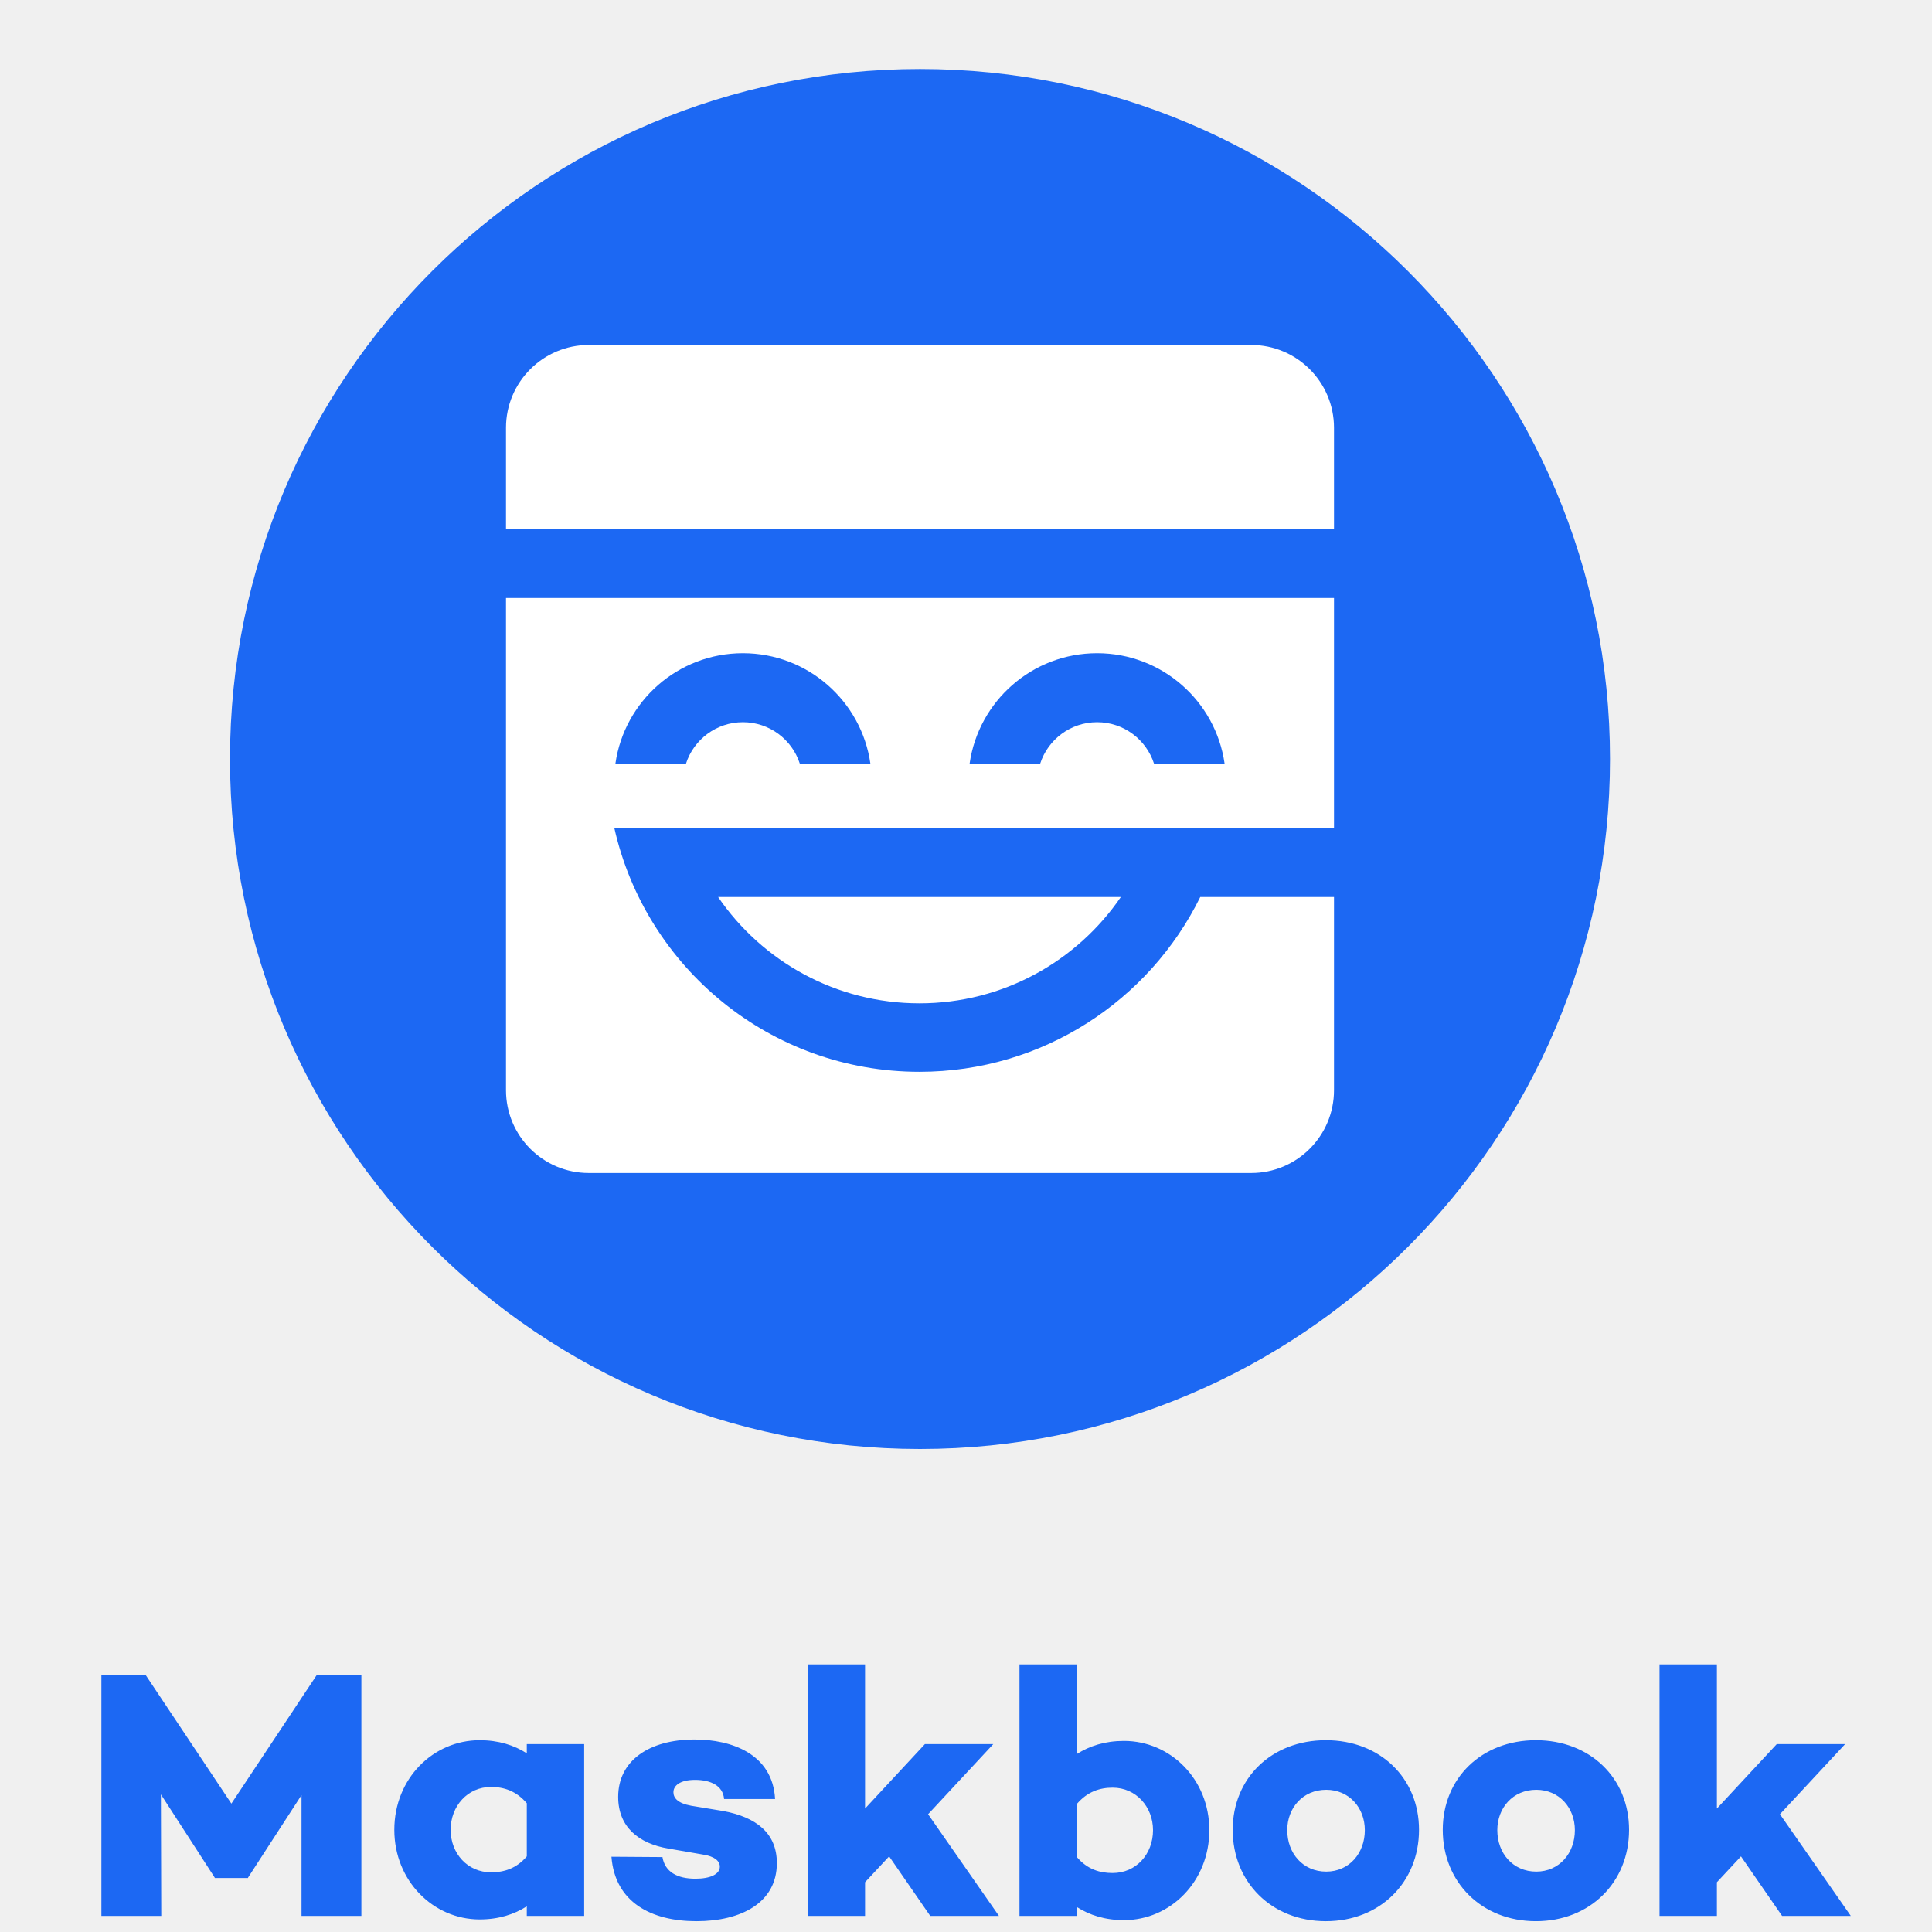
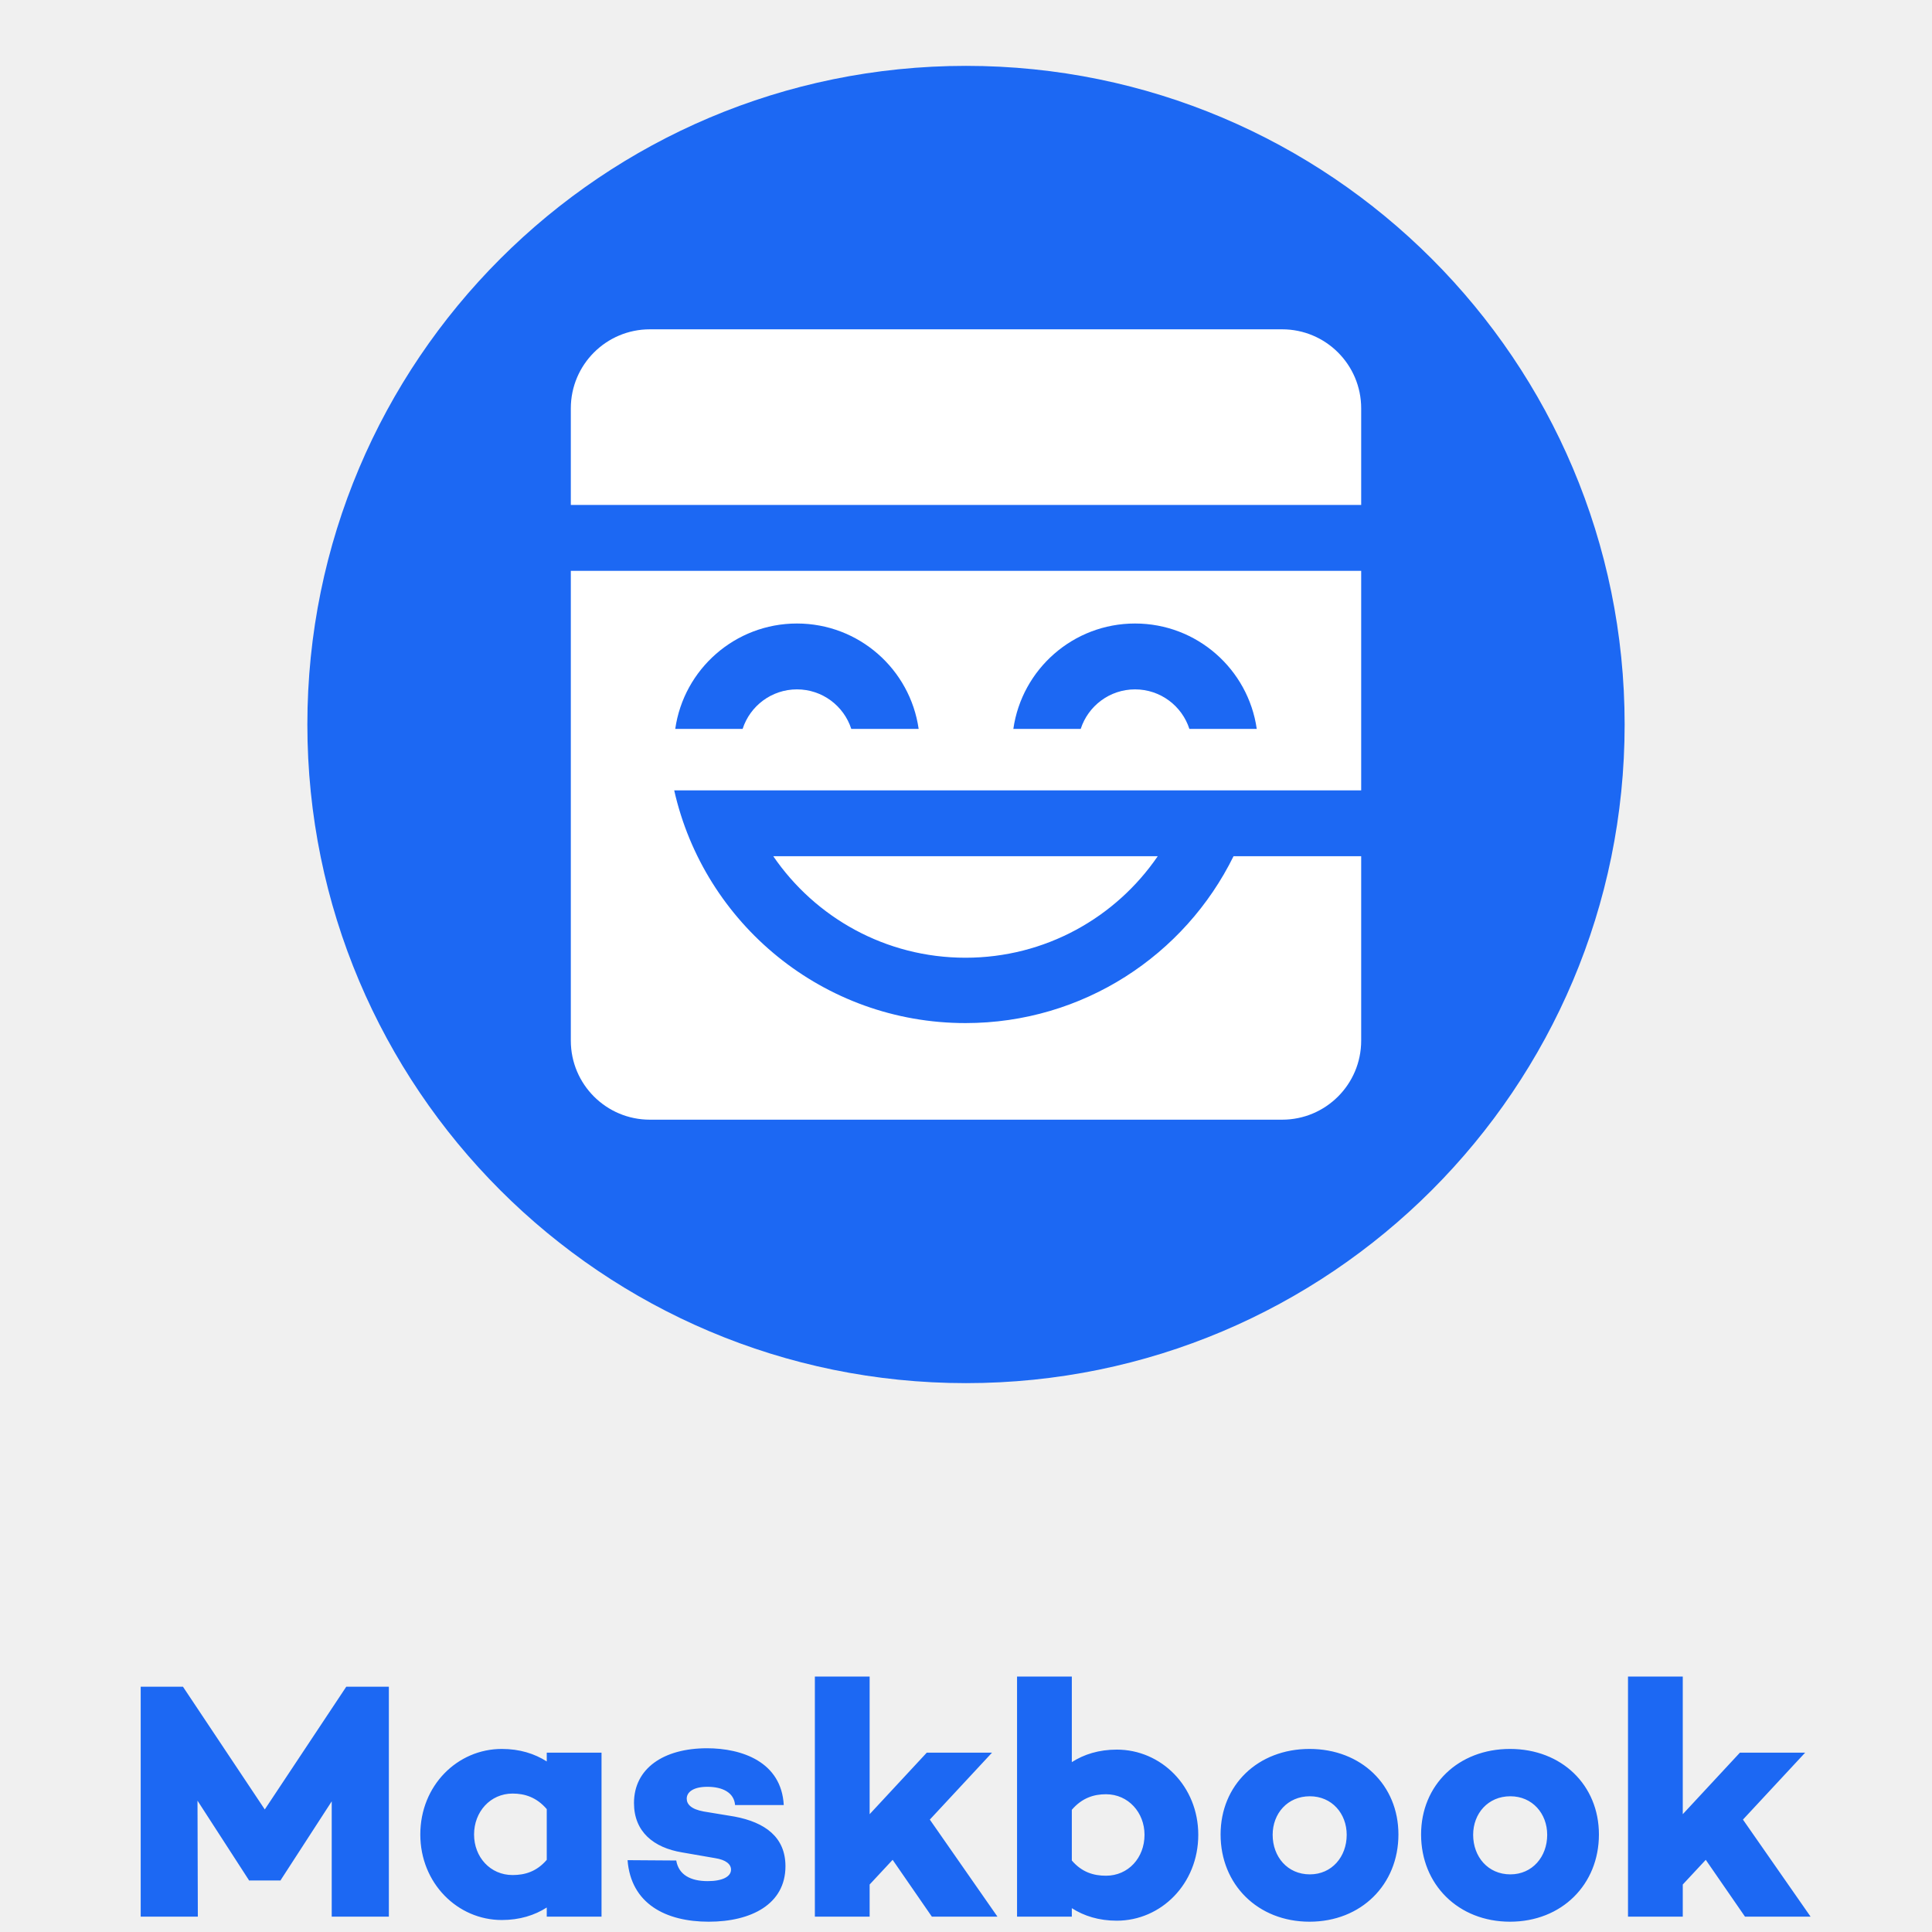
- <svg xmlns="http://www.w3.org/2000/svg" width="840px" height="840px" viewBox="0 0 840 840" version="1.1">
+ <svg xmlns="http://www.w3.org/2000/svg" width="880px" height="880px" viewBox="0 0 880 880" version="1.1">
  <g id="MB--Logo--CombV-Circle--Blue" stroke="none" stroke-width="1" fill="none" fill-rule="evenodd">
-     <path d="M157.122,728.28 L157.122,833 L131.096,833 L131.096,780.486 L107.842,816.368 L107.842,816.522 L93.366,816.522 L93.366,816.368 L69.958,780.178 L70.112,833 L44.086,833 L44.086,728.28 L63.336,728.28 L100.604,784.182 L137.718,728.28 L157.122,728.28 Z M253.988,758.31 L253.988,833 L229.04,833 L229.04,828.842 C223.496,832.384 216.72,834.54 208.558,834.54 C188.384,834.54 171.444,817.754 171.444,795.578 C171.444,773.248 188.384,756.616 208.558,756.616 C216.72,756.616 223.496,758.772 229.04,762.314 L229.04,758.31 L253.988,758.31 Z M213.486,814.058 C219.03,814.058 224.42,812.518 229.04,807.128 L229.04,784.028 C224.42,778.638 219.03,776.944 213.486,776.944 C203.322,776.944 195.93,785.26 195.93,795.578 C195.93,805.896 203.322,814.058 213.486,814.058 Z M265.846,807.282 L288.022,807.436 C289.1,813.904 294.49,816.83 302.344,816.83 C308.966,816.83 312.97,814.828 312.97,811.594 C312.97,809.13 310.66,807.128 305.732,806.358 L290.64,803.74 C277.704,801.584 268.772,794.346 268.772,781.256 C268.772,765.548 282.17,756.308 302.036,756.308 C317.898,756.308 335.916,762.468 336.994,782.18 L314.818,782.18 C314.356,776.482 309.12,773.864 302.19,773.864 C295.722,773.864 292.796,776.328 292.796,779.254 C292.796,781.718 294.644,784.028 300.496,785.106 L314.51,787.416 C328.524,790.034 337.764,796.81 337.764,810.054 C337.764,827.302 322.21,835.31 302.806,835.31 C283.248,835.31 267.386,827.148 265.846,807.282 Z M386.582,807.128 L376.11,818.37 L376.11,833 L351.162,833 L351.162,723.66 L376.11,723.66 L376.11,786.338 L402.136,758.31 L431.858,758.31 L403.522,788.802 L434.322,833 L404.446,833 L386.582,807.128 Z M488.684,756.924 C508.858,756.924 525.798,773.556 525.798,795.732 C525.798,818.062 508.858,834.848 488.684,834.848 C480.522,834.848 473.746,832.692 468.202,829.15 L468.202,833 L443.254,833 L443.254,723.66 L468.202,723.66 L468.202,762.622 C473.746,759.08 480.522,756.924 488.684,756.924 Z M483.756,814.366 C493.92,814.366 501.312,806.204 501.312,795.732 C501.312,785.568 493.92,777.252 483.756,777.252 C478.212,777.252 472.822,778.946 468.202,784.336 L468.202,807.436 C472.822,812.826 478.212,814.366 483.756,814.366 Z M576.464,756.616 C600.026,756.616 616.966,773.094 616.966,795.578 C616.966,818.37 600.026,835.31 576.464,835.31 C552.902,835.31 535.962,818.37 535.962,795.578 C535.962,773.094 552.902,756.616 576.464,756.616 Z M576.618,813.75 C586.628,813.75 593.404,805.742 593.404,795.732 C593.404,786.03 586.628,778.176 576.618,778.176 C566.454,778.176 559.678,786.03 559.678,795.732 C559.678,805.742 566.454,813.75 576.618,813.75 Z M667.786,756.616 C691.348,756.616 708.288,773.094 708.288,795.578 C708.288,818.37 691.348,835.31 667.786,835.31 C644.224,835.31 627.284,818.37 627.284,795.578 C627.284,773.094 644.224,756.616 667.786,756.616 Z M667.94,813.75 C677.95,813.75 684.726,805.742 684.726,795.732 C684.726,786.03 677.95,778.176 667.94,778.176 C657.776,778.176 651,786.03 651,795.732 C651,805.742 657.776,813.75 667.94,813.75 Z M756.952,807.128 L746.48,818.37 L746.48,833 L721.532,833 L721.532,723.66 L746.48,723.66 L746.48,786.338 L772.506,758.31 L802.228,758.31 L773.892,788.802 L804.692,833 L774.816,833 L756.952,807.128 Z" id="Maskbook" fill="#1C68F3" fill-rule="nonzero" />
-     <g id="Group" transform="translate(100, 30)">
+     <path d="M177.122,768.28 L177.122,873 L151.096,873 L151.096,820.486 L127.842,856.368 L127.842,856.522 L113.366,856.522 L113.366,856.368 L89.958,820.178 L90.112,873 L64.086,873 L64.086,768.28 L83.336,768.28 L120.604,824.182 L157.718,768.28 L177.122,768.28 Z M273.988,798.31 L273.988,873 L249.04,873 L249.04,868.842 C243.496,872.384 236.72,874.54 228.558,874.54 C208.384,874.54 191.444,857.754 191.444,835.578 C191.444,813.248 208.384,796.616 228.558,796.616 C236.72,796.616 243.496,798.772 249.04,802.314 L249.04,798.31 L273.988,798.31 Z M233.486,854.058 C239.03,854.058 244.42,852.518 249.04,847.128 L249.04,824.028 C244.42,818.638 239.03,816.944 233.486,816.944 C223.322,816.944 215.93,825.26 215.93,835.578 C215.93,845.896 223.322,854.058 233.486,854.058 Z M285.846,847.282 L308.022,847.436 C309.1,853.904 314.49,856.83 322.344,856.83 C328.966,856.83 332.97,854.828 332.97,851.594 C332.97,849.13 330.66,847.128 325.732,846.358 L310.64,843.74 C297.704,841.584 288.772,834.346 288.772,821.256 C288.772,805.548 302.17,796.308 322.036,796.308 C337.898,796.308 355.916,802.468 356.994,822.18 L334.818,822.18 C334.356,816.482 329.12,813.864 322.19,813.864 C315.722,813.864 312.796,816.328 312.796,819.254 C312.796,821.718 314.644,824.028 320.496,825.106 L334.51,827.416 C348.524,830.034 357.764,836.81 357.764,850.054 C357.764,867.302 342.21,875.31 322.806,875.31 C303.248,875.31 287.386,867.148 285.846,847.282 Z M406.582,847.128 L396.11,858.37 L396.11,873 L371.162,873 L371.162,763.66 L396.11,763.66 L396.11,826.338 L422.136,798.31 L451.858,798.31 L423.522,828.802 L454.322,873 L424.446,873 L406.582,847.128 Z M508.684,796.924 C528.858,796.924 545.798,813.556 545.798,835.732 C545.798,858.062 528.858,874.848 508.684,874.848 C500.522,874.848 493.746,872.692 488.202,869.15 L488.202,873 L463.254,873 L463.254,763.66 L488.202,763.66 L488.202,802.622 C493.746,799.08 500.522,796.924 508.684,796.924 Z M503.756,854.366 C513.92,854.366 521.312,846.204 521.312,835.732 C521.312,825.568 513.92,817.252 503.756,817.252 C498.212,817.252 492.822,818.946 488.202,824.336 L488.202,847.436 C492.822,852.826 498.212,854.366 503.756,854.366 Z M596.464,796.616 C620.026,796.616 636.966,813.094 636.966,835.578 C636.966,858.37 620.026,875.31 596.464,875.31 C572.902,875.31 555.962,858.37 555.962,835.578 C555.962,813.094 572.902,796.616 596.464,796.616 Z M596.618,853.75 C606.628,853.75 613.404,845.742 613.404,835.732 C613.404,826.03 606.628,818.176 596.618,818.176 C586.454,818.176 579.678,826.03 579.678,835.732 C579.678,845.742 586.454,853.75 596.618,853.75 Z M687.786,796.616 C711.348,796.616 728.288,813.094 728.288,835.578 C728.288,858.37 711.348,875.31 687.786,875.31 C664.224,875.31 647.284,858.37 647.284,835.578 C647.284,813.094 664.224,796.616 687.786,796.616 Z M687.94,853.75 C697.95,853.75 704.726,845.742 704.726,835.732 C704.726,826.03 697.95,818.176 687.94,818.176 C677.776,818.176 671,826.03 671,835.732 C671,845.742 677.776,853.75 687.94,853.75 Z M776.952,847.128 L766.48,858.37 L766.48,873 L741.532,873 L741.532,763.66 L766.48,763.66 L766.48,826.338 L792.506,798.31 L822.228,798.31 L793.892,828.802 L824.692,873 L794.816,873 L776.952,847.128 Z" id="Maskbook" fill="#1C68F3" fill-rule="nonzero" />
+     <g id="Group" transform="translate(140, 30)">
      <circle id="Oval" fill="#1C68F3" cx="300" cy="300" r="300" />
      <path d="M480,230 L480,330 L180,330 L180,330.001 L167.093,330.001 C180.754,390.677 234.97,436 299.773,436 C353.347,436 399.686,405.022 421.855,360.002 L421.855,360.002 L480,360.001 L480,444 C480,463.882 463.882,480 444,480 L156,480 C136.118,480 120,463.882 120,444 L120,230 L480,230 Z M387.326,360.002 C368.235,387.914 336.143,406.232 299.773,406.232 C263.402,406.232 231.31,387.914 212.219,360.002 L212.219,360.002 Z M223,254 C194.788,254 171.449,274.862 167.567,302 L167.567,302 L198.254,302.001 C201.628,291.555 211.432,284 223,284 C234.568,284 244.372,291.555 247.746,302.001 L247.746,302.001 L278.433,302 C274.551,274.862 251.212,254 223,254 Z M377,254 C348.788,254 325.449,274.862 321.567,302 L321.567,302 L352.254,302.001 C355.628,291.555 365.432,284 377,284 C388.568,284 398.372,291.555 401.746,302.001 L401.746,302.001 L432.433,302 C428.551,274.862 405.212,254 377,254 Z M444,120 C463.882,120 480,136.118 480,156 L480,200 L120,200 L120,156 C120,136.118 136.118,120 156,120 L444,120 Z" id="maskbook-icon--book--black" fill="#FFFFFF" />
    </g>
  </g>
</svg>
